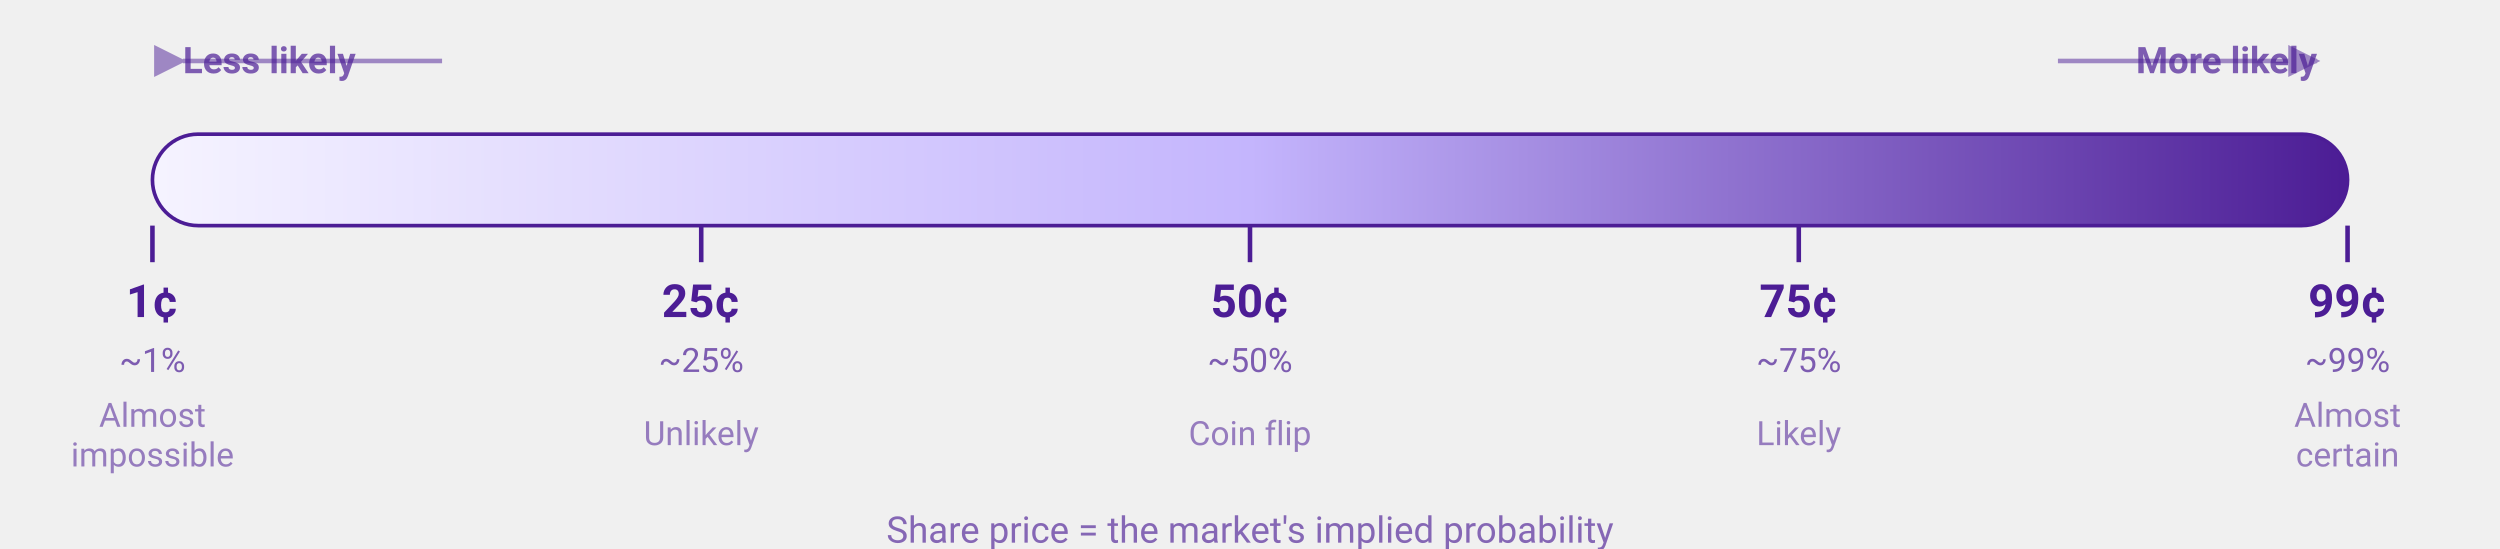
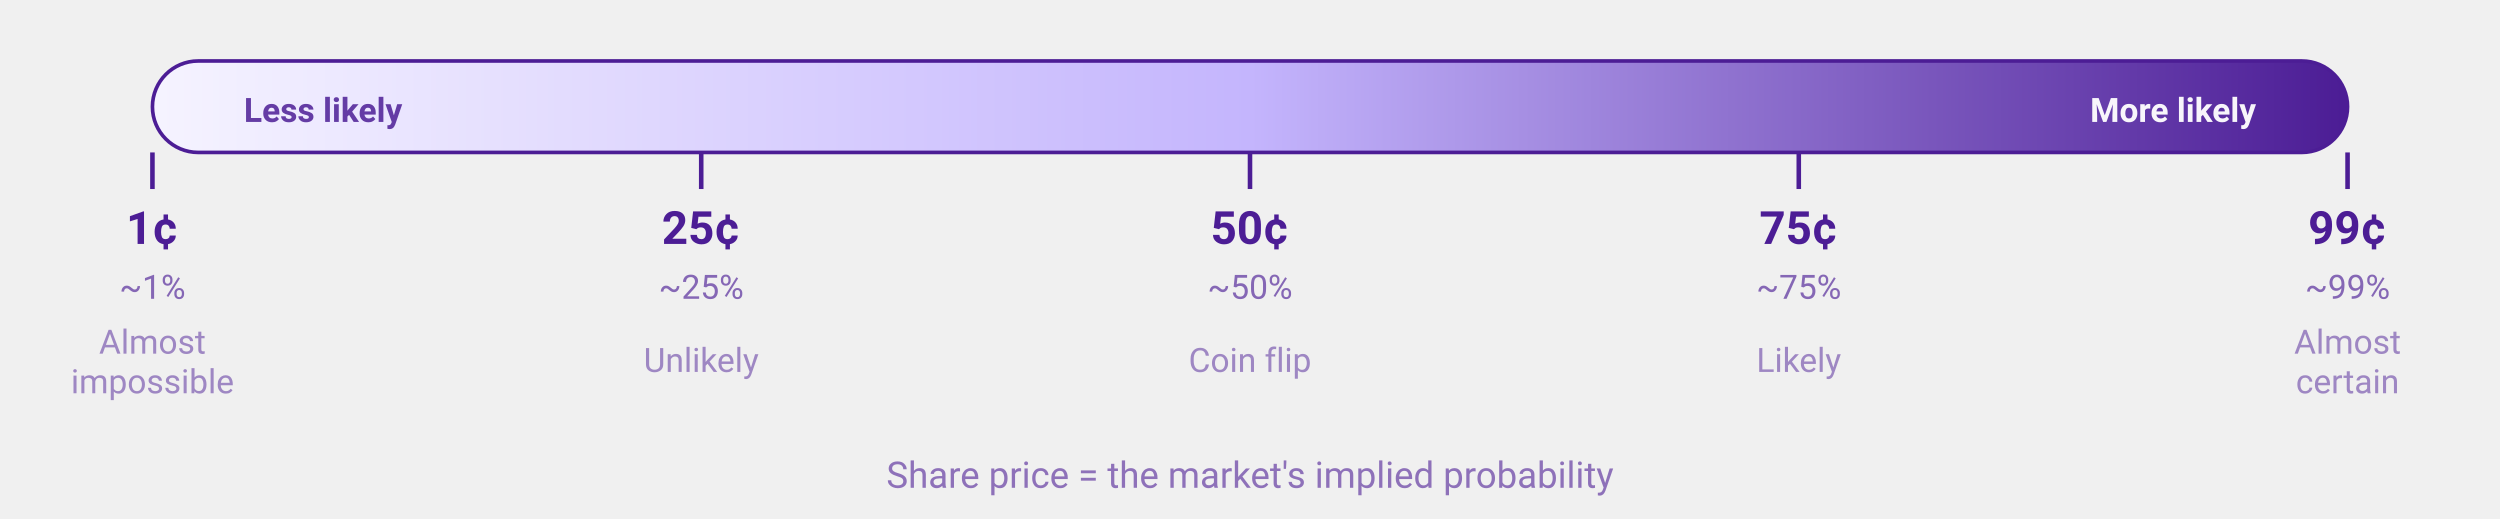
- <svg xmlns="http://www.w3.org/2000/svg" viewBox="0 0 820 180" width="820" style="max-width: 820px; background: transparent; font-family: -apple-system, Segoe UI, Roboto, Helvetica Neue, Arial, sans-serif;">
+ <svg xmlns="http://www.w3.org/2000/svg" viewBox="0 0 820 170" width="820" style="max-width: 820px; background: transparent; font-family: -apple-system, Segoe UI, Roboto, Helvetica Neue, Arial, sans-serif;">
  <defs>
    <linearGradient id="prob-grad" x1="0" y1="0" x2="1" y2="0">
      <stop offset="0%" stop-color="#F5F3FF" />
      <stop offset="50%" stop-color="#C4B5FD" />
      <stop offset="100%" stop-color="#4C1D95" />
    </linearGradient>
-     <marker id="arr-left" viewBox="0 0 10 10" refX="1" refY="5" markerUnits="strokeWidth" markerWidth="7" markerHeight="7" orient="auto">
-       <path d="M 10 0 L 0 5 L 10 10 z" fill="#4C1D95" />
-     </marker>
-     <marker id="arr-right" viewBox="0 0 10 10" refX="9" refY="5" markerUnits="strokeWidth" markerWidth="7" markerHeight="7" orient="auto">
-       <path d="M 0 0 L 10 5 L 0 10 z" fill="#4C1D95" />
-     </marker>
  </defs>
-   <text x="60" y="24" text-anchor="start" font-size="12" font-weight="600" fill="#4C1D95" opacity="0.7">Less likely</text>
-   <line x1="145" y1="20" x2="60" y2="20" stroke="#4C1D95" stroke-width="1.5" opacity="0.5" marker-end="url(#arr-left)" />
-   <text x="760" y="24" text-anchor="end" font-size="12" font-weight="600" fill="#4C1D95" opacity="0.7">More likely</text>
-   <line x1="675" y1="20" x2="760" y2="20" stroke="#4C1D95" stroke-width="1.5" opacity="0.5" marker-end="url(#arr-right)" />
-   <rect x="50" y="44" width="720" height="30" rx="15" fill="url(#prob-grad)" stroke="#4C1D95" stroke-width="1.2" />
-   <line x1="50" y1="74" x2="50" y2="86" stroke="#4C1D95" stroke-width="1.5" />
-   <line x1="230" y1="74" x2="230" y2="86" stroke="#4C1D95" stroke-width="1.5" />
-   <line x1="410" y1="74" x2="410" y2="86" stroke="#4C1D95" stroke-width="1.5" />
-   <line x1="590" y1="74" x2="590" y2="86" stroke="#4C1D95" stroke-width="1.5" />
-   <line x1="770" y1="74" x2="770" y2="86" stroke="#4C1D95" stroke-width="1.5" />
-   <text x="50" y="104" text-anchor="middle" font-size="15" font-weight="700" fill="#4C1D95">1¢</text>
-   <text x="230" y="104" text-anchor="middle" font-size="15" font-weight="700" fill="#4C1D95">25¢</text>
-   <text x="410" y="104" text-anchor="middle" font-size="15" font-weight="700" fill="#4C1D95">50¢</text>
-   <text x="590" y="104" text-anchor="middle" font-size="15" font-weight="700" fill="#4C1D95">75¢</text>
-   <text x="770" y="104" text-anchor="middle" font-size="15" font-weight="700" fill="#4C1D95">99¢</text>
-   <text x="50" y="122" text-anchor="middle" font-size="11" fill="#4C1D95" opacity="0.7">~1%</text>
-   <text x="230" y="122" text-anchor="middle" font-size="11" fill="#4C1D95" opacity="0.7">~25%</text>
-   <text x="410" y="122" text-anchor="middle" font-size="11" fill="#4C1D95" opacity="0.7">~50%</text>
-   <text x="590" y="122" text-anchor="middle" font-size="11" fill="#4C1D95" opacity="0.7">~75%</text>
-   <text x="770" y="122" text-anchor="middle" font-size="11" fill="#4C1D95" opacity="0.7">~99%</text>
-   <text x="50" y="140" text-anchor="middle" font-size="11" fill="#4C1D95" opacity="0.55">Almost</text>
-   <text x="50" y="153" text-anchor="middle" font-size="11" fill="#4C1D95" opacity="0.55">impossible</text>
-   <text x="230" y="146" text-anchor="middle" font-size="11" fill="#4C1D95" opacity="0.55">Unlikely</text>
-   <text x="410" y="146" text-anchor="middle" font-size="11" fill="#4C1D95" opacity="0.55">Coin flip</text>
-   <text x="590" y="146" text-anchor="middle" font-size="11" fill="#4C1D95" opacity="0.55">Likely</text>
-   <text x="770" y="140" text-anchor="middle" font-size="11" fill="#4C1D95" opacity="0.55">Almost</text>
-   <text x="770" y="153" text-anchor="middle" font-size="11" fill="#4C1D95" opacity="0.55">certain</text>
-   <text x="410" y="178" text-anchor="middle" font-size="12" fill="#4C1D95" opacity="0.65">Share price = the market's implied probability</text>
+   <rect x="50" y="20" width="720" height="30" rx="15" fill="url(#prob-grad)" stroke="#4C1D95" stroke-width="1.2" />
+   <text x="80" y="40" text-anchor="start" font-size="11" font-weight="600" fill="#4C1D95" opacity="0.85">Less likely</text>
+   <text x="740" y="40" text-anchor="end" font-size="11" font-weight="600" fill="white" opacity="0.95">More likely</text>
+   <line x1="50" y1="50" x2="50" y2="62" stroke="#4C1D95" stroke-width="1.5" />
+   <line x1="230" y1="50" x2="230" y2="62" stroke="#4C1D95" stroke-width="1.5" />
+   <line x1="410" y1="50" x2="410" y2="62" stroke="#4C1D95" stroke-width="1.5" />
+   <line x1="590" y1="50" x2="590" y2="62" stroke="#4C1D95" stroke-width="1.5" />
+   <line x1="770" y1="50" x2="770" y2="62" stroke="#4C1D95" stroke-width="1.5" />
+   <text x="50" y="80" text-anchor="middle" font-size="15" font-weight="700" fill="#4C1D95">1¢</text>
+   <text x="230" y="80" text-anchor="middle" font-size="15" font-weight="700" fill="#4C1D95">25¢</text>
+   <text x="410" y="80" text-anchor="middle" font-size="15" font-weight="700" fill="#4C1D95">50¢</text>
+   <text x="590" y="80" text-anchor="middle" font-size="15" font-weight="700" fill="#4C1D95">75¢</text>
+   <text x="770" y="80" text-anchor="middle" font-size="15" font-weight="700" fill="#4C1D95">99¢</text>
+   <text x="50" y="98" text-anchor="middle" font-size="11" fill="#4C1D95" opacity="0.65">~1%</text>
+   <text x="230" y="98" text-anchor="middle" font-size="11" fill="#4C1D95" opacity="0.65">~25%</text>
+   <text x="410" y="98" text-anchor="middle" font-size="11" fill="#4C1D95" opacity="0.65">~50%</text>
+   <text x="590" y="98" text-anchor="middle" font-size="11" fill="#4C1D95" opacity="0.65">~75%</text>
+   <text x="770" y="98" text-anchor="middle" font-size="11" fill="#4C1D95" opacity="0.65">~99%</text>
+   <text x="50" y="116" text-anchor="middle" font-size="11" fill="#4C1D95" opacity="0.5">Almost</text>
+   <text x="50" y="129" text-anchor="middle" font-size="11" fill="#4C1D95" opacity="0.5">impossible</text>
+   <text x="230" y="122" text-anchor="middle" font-size="11" fill="#4C1D95" opacity="0.5">Unlikely</text>
+   <text x="410" y="122" text-anchor="middle" font-size="11" fill="#4C1D95" opacity="0.5">Coin flip</text>
+   <text x="590" y="122" text-anchor="middle" font-size="11" fill="#4C1D95" opacity="0.5">Likely</text>
+   <text x="770" y="116" text-anchor="middle" font-size="11" fill="#4C1D95" opacity="0.5">Almost</text>
+   <text x="770" y="129" text-anchor="middle" font-size="11" fill="#4C1D95" opacity="0.5">certain</text>
+   <text x="410" y="160" text-anchor="middle" font-size="12" fill="#4C1D95" opacity="0.6">Share price = the market's implied probability</text>
</svg>
